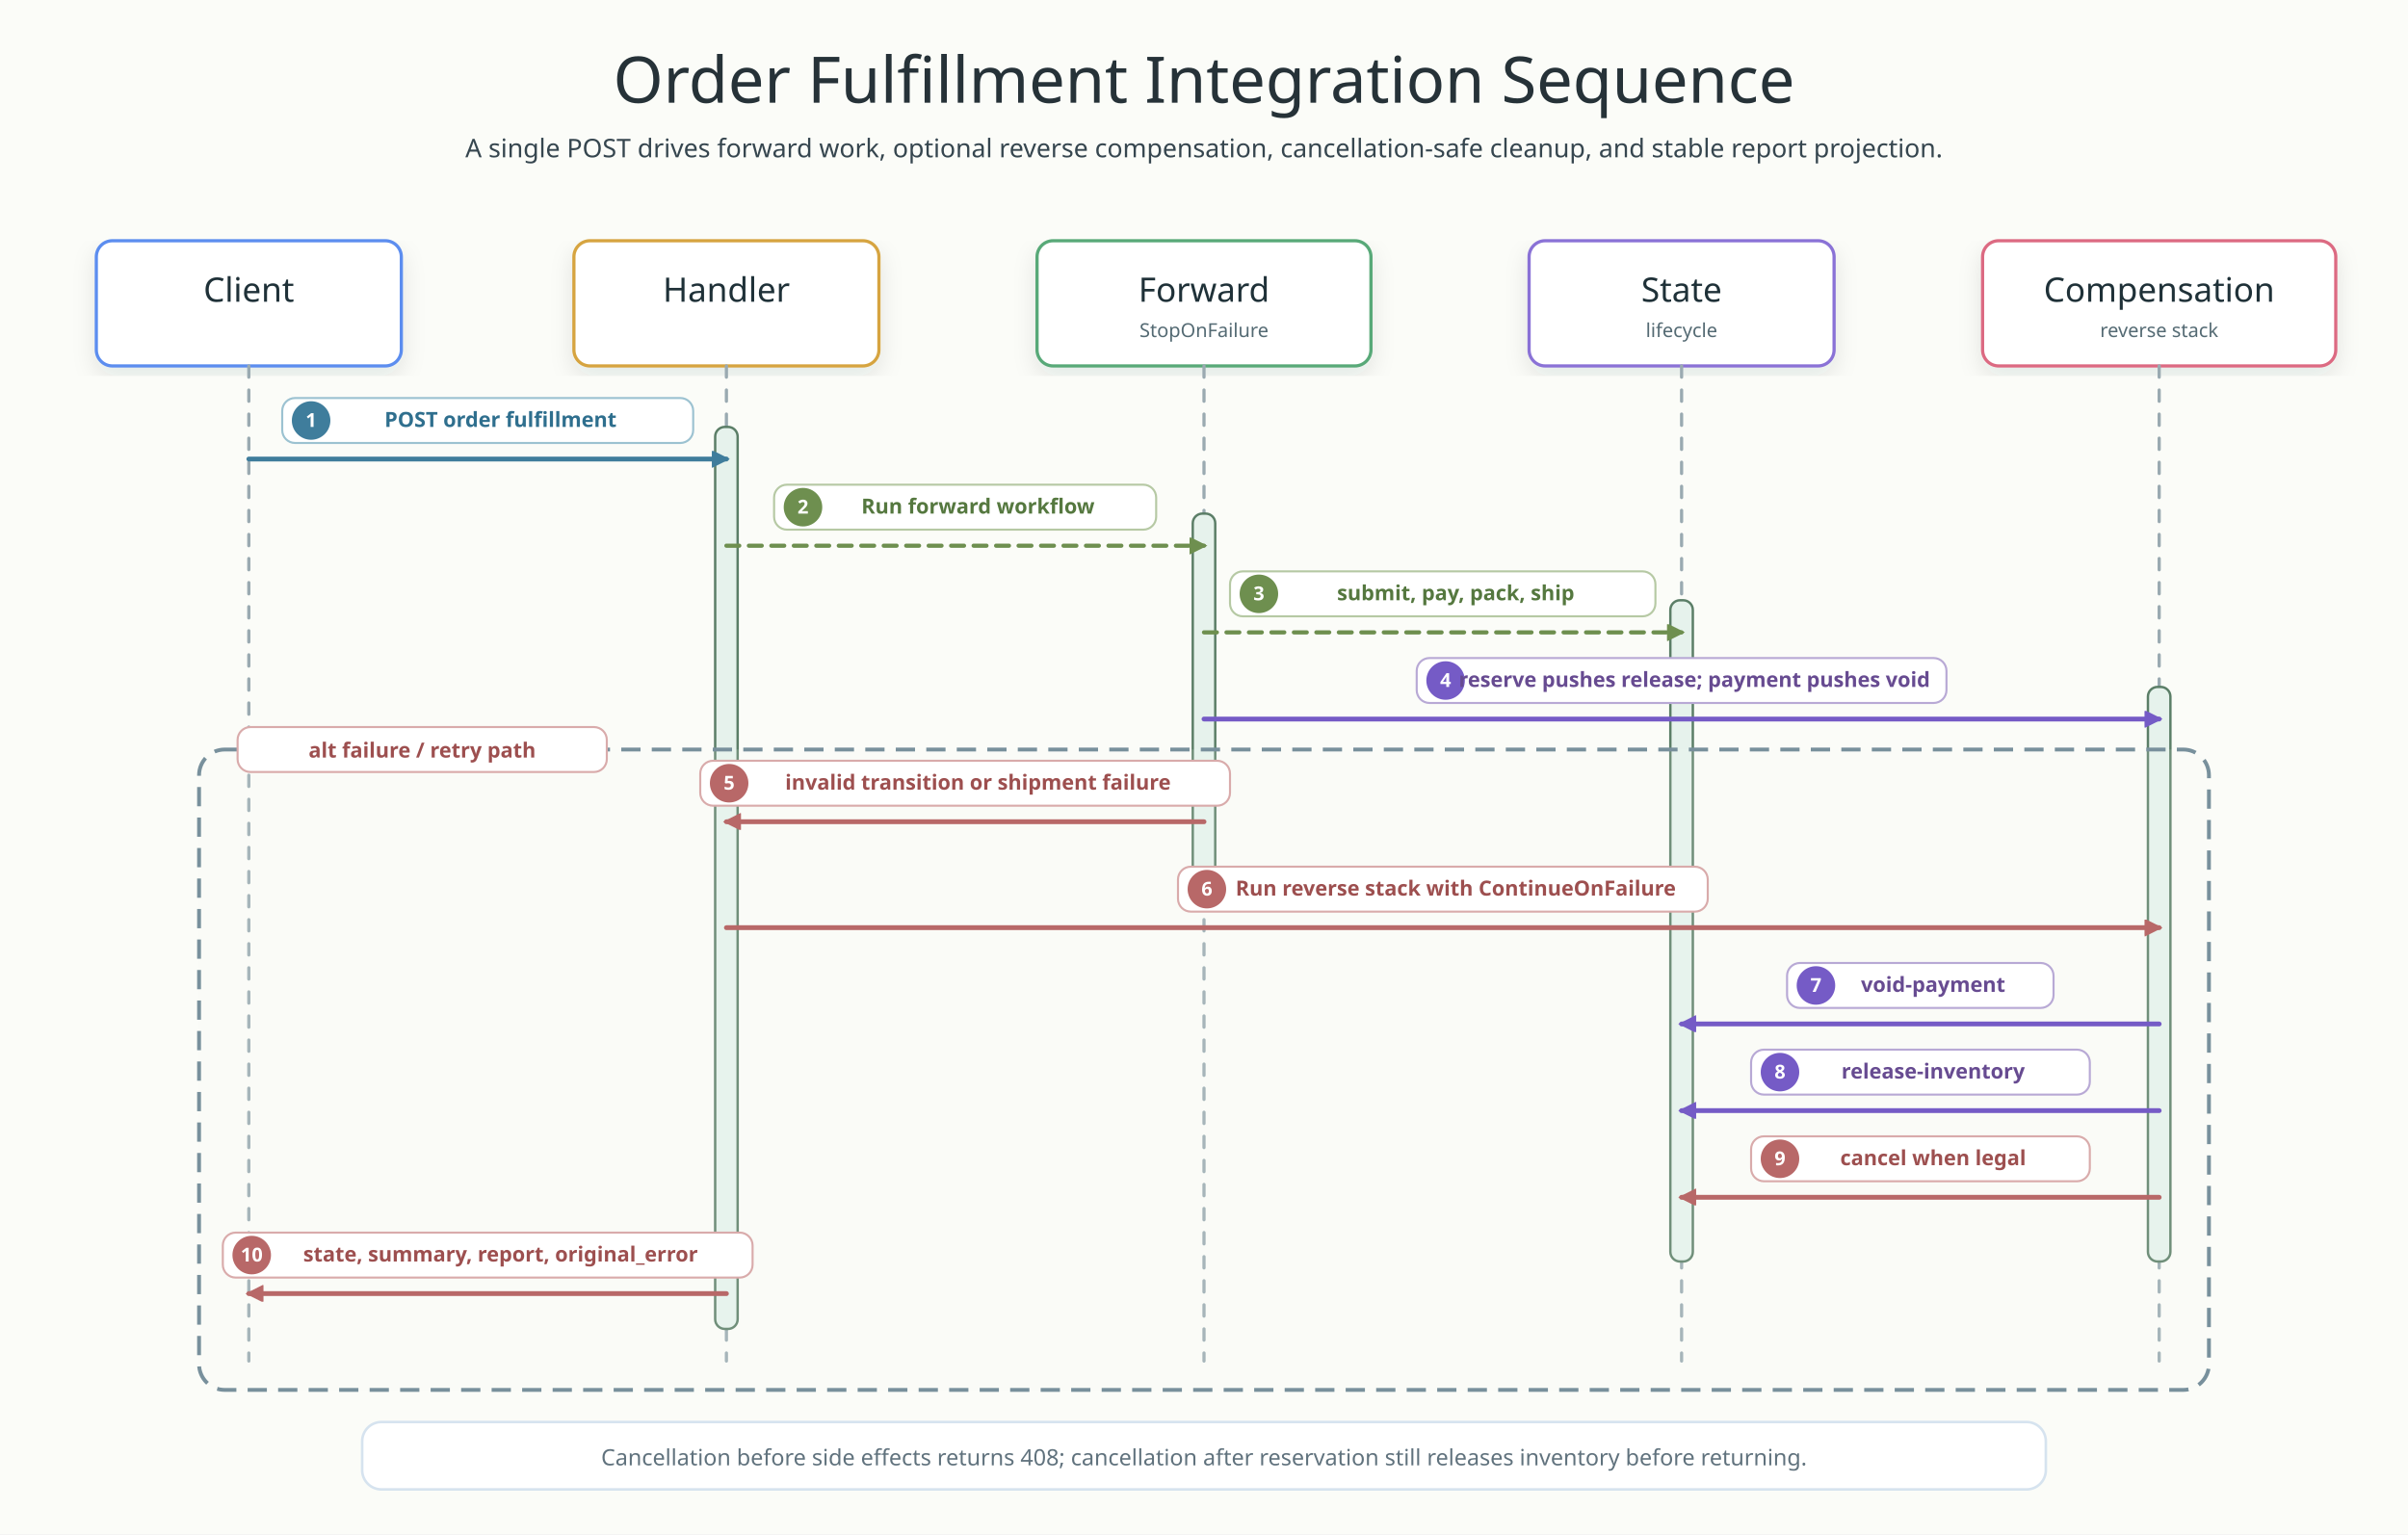
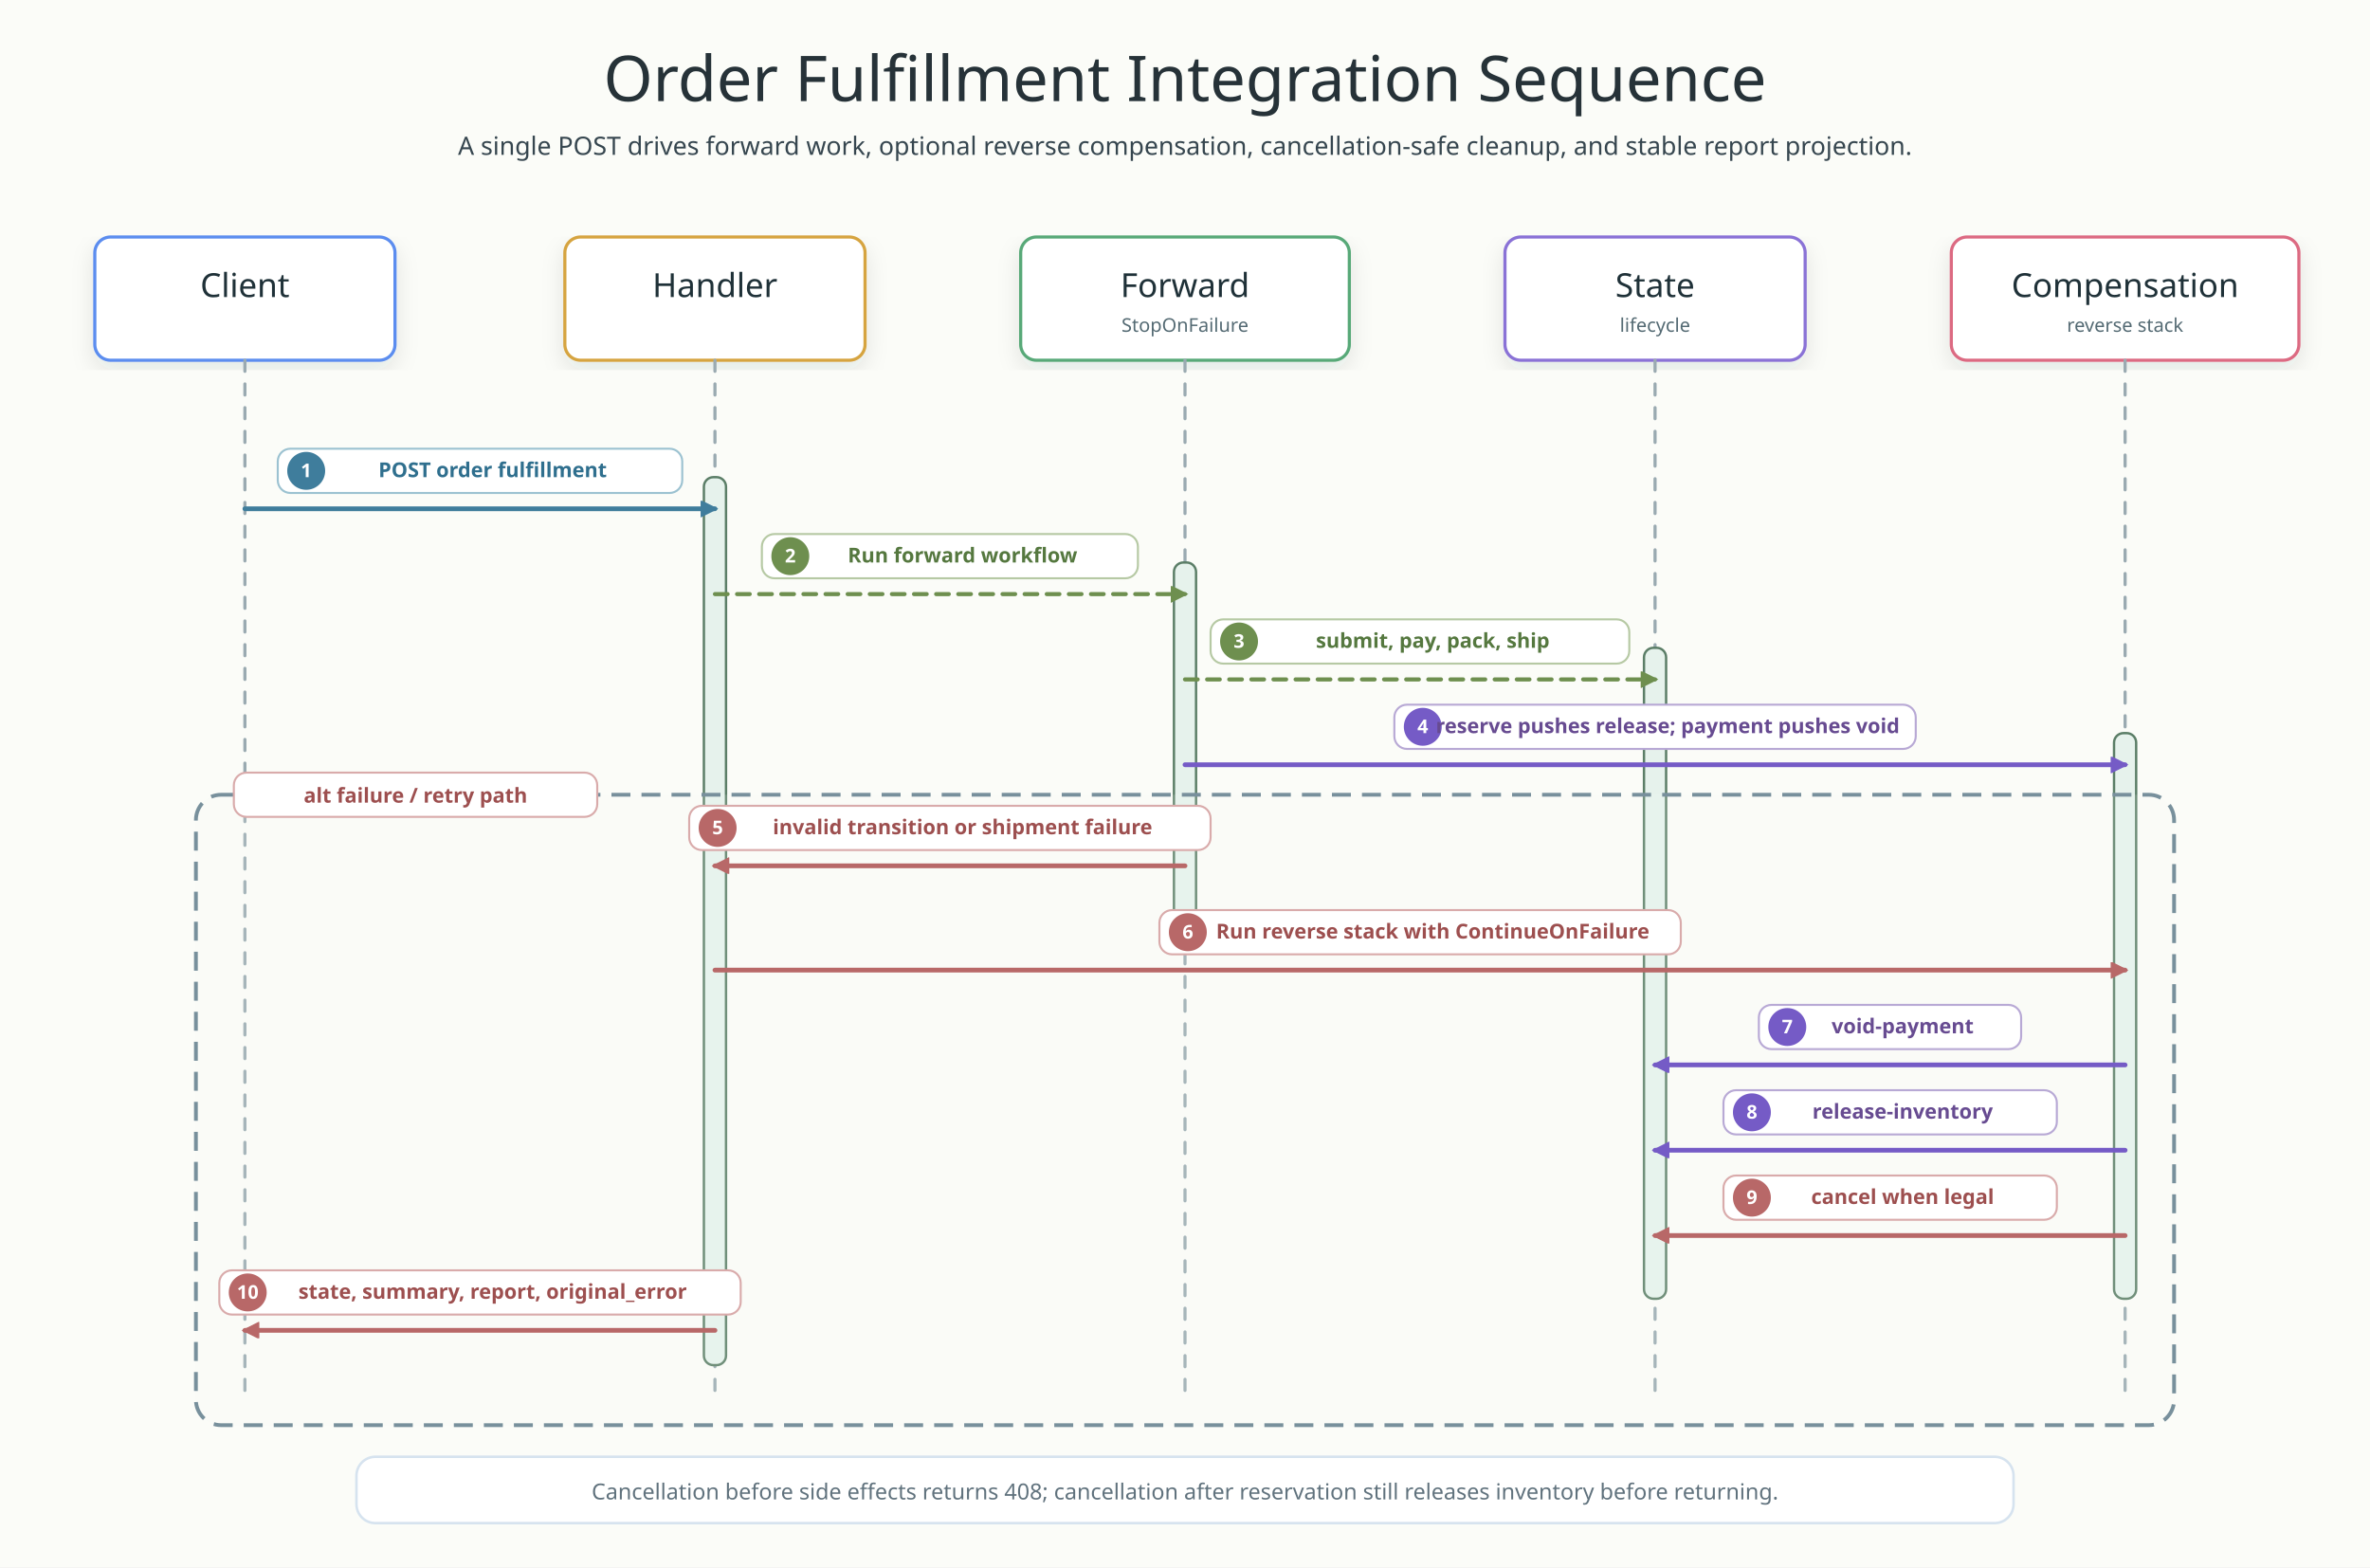
- <svg xmlns="http://www.w3.org/2000/svg" width="1500" height="956" viewBox="-60 0 1500 956" role="img" aria-labelledby="title desc">
+ <svg xmlns="http://www.w3.org/2000/svg" width="1500" height="992" viewBox="-60 0 1500 992" role="img" aria-labelledby="title desc">
  <defs>
    <filter id="shadow" x="-8%" y="-8%" width="116%" height="116%">
      <feDropShadow dx="0" dy="6" stdDeviation="7" flood-color="#203040" flood-opacity="0.10" />
    </filter>
    <marker id="arrow-call" markerWidth="13" markerHeight="13" refX="9" refY="5" orient="auto" markerUnits="userSpaceOnUse">
      <polygon points="0,0 10,5 0,10" fill="#3F7D9C" stroke="#3F7D9C" stroke-dasharray="none" style="stroke-dasharray:none" />
    </marker>
    <marker id="arrow-return" markerWidth="13" markerHeight="13" refX="9" refY="5" orient="auto" markerUnits="userSpaceOnUse">
      <polygon points="0,0 10,5 0,10" fill="#6E8F4F" stroke="#6E8F4F" stroke-dasharray="none" style="stroke-dasharray:none" />
    </marker>
    <marker id="arrow-async" markerWidth="13" markerHeight="13" refX="9" refY="5" orient="auto" markerUnits="userSpaceOnUse">
      <polygon points="0,0 10,5 0,10" fill="#755BC6" stroke="#755BC6" stroke-dasharray="none" style="stroke-dasharray:none" />
    </marker>
    <marker id="arrow-fail" markerWidth="13" markerHeight="13" refX="9" refY="5" orient="auto" markerUnits="userSpaceOnUse">
      <polygon points="0,0 10,5 0,10" fill="#B86868" stroke="#B86868" stroke-dasharray="none" style="stroke-dasharray:none" />
    </marker>
    <style>
      @font-face { font-family: 'Architects Daughter'; src: url('file:///Users/debop/Library/Fonts/ArchitectsDaughter-Regular.ttf') format('truetype'); }
      @font-face { font-family: 'Comic Mono'; src: url('file:///Users/debop/Library/Fonts/ComicMono.ttf') format('truetype'); }
      .canvas{fill:#fbfcf8}.title{font-family:'Architects Daughter';font-size:40px;fill:#263238}.subtitle,.detail,.footer{font-family:'Comic Mono';fill:#36464f}.subtitle{font-size:16px}.footer{font-size:14px;fill:#60727d}.cardTitle{font-family:'Architects Daughter';font-size:21px;fill:#1f3138}.role{font-family:'Comic Mono';font-size:12px;fill:#546a73}.card{fill:#ffffff;stroke-width:2;filter:url(#shadow)}.lifeline{stroke:#9aaab1;stroke-width:2;stroke-dasharray:7 8;stroke-linecap:round}.activation{fill:#e6f2ec;stroke:#5b7e67;stroke-width:1.5}.call,.return,.async,.fail{fill:none;stroke-width:3;stroke-linecap:round;stroke-linejoin:round}.call{stroke:#3F7D9C;marker-end:url(#arrow-call)}.return{stroke:#6E8F4F;stroke-width:2.6;stroke-dasharray:8 6;marker-end:url(#arrow-return)}.async{stroke:#755BC6;marker-end:url(#arrow-async)}.fail{stroke:#B86868;marker-end:url(#arrow-fail)}.alt{fill:#eef7f0;fill-opacity:.14;stroke:#78909c;stroke-width:2.4;stroke-dasharray:12 7}.label{fill:#ffffff;stroke:#d7e0e4;stroke-width:1.3}.callLabel{stroke:#9cc2d1}.returnLabel{stroke:#b6c9a4}.asyncLabel{stroke:#b8a9d5}.failLabel{stroke:#d9abab}.badgeText,.msg{font-family:'Comic Mono';font-size:12px;font-weight:700}.msg{font-size:13px}.callText{fill:#2f6f8e}.returnText{fill:#55783F}.asyncText{fill:#674b91}.failText{fill:#9d4f4f}
    </style>
  </defs>
-   <rect class="canvas" x="-60" y="0" width="1500" height="956" />
+   <rect class="canvas" x="-60" y="0" width="1500" height="992" />
  <text class="title" x="690" y="64" text-anchor="middle">Order Fulfillment Integration Sequence</text>
  <text class="subtitle" x="690" y="98" text-anchor="middle">A single POST drives forward work, optional reverse compensation, cancellation-safe cleanup, and stable report projection.</text>
  <g id="participant-1">
    <rect class="card" x="0" y="150" width="190" height="78" rx="10" fill="#E8F3FF" stroke="#5B8DEF" />
    <text class="cardTitle" x="95" y="188" text-anchor="middle">Client</text>
    <text class="role" x="95" y="210" text-anchor="middle" />
-     <line class="lifeline" x1="95" y1="228" x2="95" y2="848" />
+     <line class="lifeline" x1="95" y1="228" x2="95" y2="884" />
  </g>
  <g id="participant-2">
    <rect class="card" x="297.5" y="150" width="190" height="78" rx="10" fill="#FFF3D9" stroke="#D6A441" />
    <text class="cardTitle" x="392.5" y="188" text-anchor="middle">Handler</text>
    <text class="role" x="392.5" y="210" text-anchor="middle" />
-     <line class="lifeline" x1="392.5" y1="228" x2="392.5" y2="848" />
+     <line class="lifeline" x1="392.5" y1="228" x2="392.5" y2="884" />
  </g>
  <g id="participant-3">
    <rect class="card" x="586" y="150" width="208" height="78" rx="10" fill="#EAF7EF" stroke="#58A978" />
    <text class="cardTitle" x="690" y="188" text-anchor="middle">Forward</text>
    <text class="role" x="690" y="210" text-anchor="middle">StopOnFailure</text>
-     <line class="lifeline" x1="690" y1="228" x2="690" y2="848" />
+     <line class="lifeline" x1="690" y1="228" x2="690" y2="884" />
  </g>
  <g id="participant-4">
    <rect class="card" x="892.5" y="150" width="190" height="78" rx="10" fill="#F1ECFF" stroke="#8A72D6" />
    <text class="cardTitle" x="987.5" y="188" text-anchor="middle">State</text>
    <text class="role" x="987.5" y="210" text-anchor="middle">lifecycle</text>
-     <line class="lifeline" x1="987.5" y1="228" x2="987.5" y2="848" />
+     <line class="lifeline" x1="987.5" y1="228" x2="987.5" y2="884" />
  </g>
  <g id="participant-5">
    <rect class="card" x="1175" y="150" width="220" height="78" rx="10" fill="#FDECEF" stroke="#DC6B82" />
    <text class="cardTitle" x="1285" y="188" text-anchor="middle">Compensation</text>
    <text class="role" x="1285" y="210" text-anchor="middle">reverse stack</text>
-     <line class="lifeline" x1="1285" y1="228" x2="1285" y2="848" />
+     <line class="lifeline" x1="1285" y1="228" x2="1285" y2="884" />
  </g>
-   <rect class="activation" x="385.5" y="266" width="14" height="562" rx="6" />
-   <rect class="activation" x="683" y="320" width="14" height="232" rx="6" />
-   <rect class="activation" x="980.5" y="374" width="14" height="412" rx="6" />
-   <rect class="activation" x="1278" y="428" width="14" height="358" rx="6" />
-   <rect class="alt" x="64" y="467" width="1252" height="399" rx="16" />
-   <rect class="label failLabel" x="88" y="453" width="230" height="28" rx="8" />
-   <text class="msg failText" x="203" y="472" text-anchor="middle">alt failure / retry path</text>
+   <rect class="activation" x="385.5" y="302" width="14" height="562" rx="6" />
+   <rect class="activation" x="683" y="356" width="14" height="232" rx="6" />
+   <rect class="activation" x="980.5" y="410" width="14" height="412" rx="6" />
+   <rect class="activation" x="1278" y="464" width="14" height="358" rx="6" />
+   <rect class="alt" x="64" y="503" width="1252" height="399" rx="16" />
+   <rect class="label failLabel" x="88" y="489" width="230" height="28" rx="8" />
+   <text class="msg failText" x="203" y="508" text-anchor="middle">alt failure / retry path</text>
  <g id="message-1">
-     <rect class="label callLabel" x="115.8" y="248" width="256" height="28" rx="8" />
-     <circle cx="133.8" cy="262" r="12" fill="#3F7D9C" />
-     <text class="badgeText" x="133.8" y="266" text-anchor="middle" fill="#fff">1</text>
-     <text class="msg callText" x="251.8" y="266" text-anchor="middle">POST order fulfillment</text>
-     <path class="call" d="M 95 286 H 392.5" />
+     <rect class="label callLabel" x="115.8" y="284" width="256" height="28" rx="8" />
+     <circle cx="133.8" cy="298" r="12" fill="#3F7D9C" />
+     <text class="badgeText" x="133.8" y="302" text-anchor="middle" fill="#fff">1</text>
+     <text class="msg callText" x="251.8" y="302" text-anchor="middle">POST order fulfillment</text>
+     <path class="call" d="M 95 322 H 392.5" />
  </g>
  <g id="message-2">
-     <rect class="label returnLabel" x="422.2" y="302" width="238" height="28" rx="8" />
-     <circle cx="440.2" cy="316" r="12" fill="#6E8F4F" />
-     <text class="badgeText" x="440.2" y="320" text-anchor="middle" fill="#fff">2</text>
-     <text class="msg returnText" x="549.2" y="320" text-anchor="middle">Run forward workflow</text>
-     <path class="return" d="M 392.5 340 H 690" />
+     <rect class="label returnLabel" x="422.2" y="338" width="238" height="28" rx="8" />
+     <circle cx="440.2" cy="352" r="12" fill="#6E8F4F" />
+     <text class="badgeText" x="440.2" y="356" text-anchor="middle" fill="#fff">2</text>
+     <text class="msg returnText" x="549.2" y="356" text-anchor="middle">Run forward workflow</text>
+     <path class="return" d="M 392.5 376 H 690" />
  </g>
  <g id="message-3">
-     <rect class="label returnLabel" x="706.2" y="356" width="265" height="28" rx="8" />
-     <circle cx="724.2" cy="370" r="12" fill="#6E8F4F" />
-     <text class="badgeText" x="724.2" y="374" text-anchor="middle" fill="#fff">3</text>
-     <text class="msg returnText" x="846.8" y="374" text-anchor="middle">submit, pay, pack, ship</text>
-     <path class="return" d="M 690 394 H 987.5" />
+     <rect class="label returnLabel" x="706.2" y="392" width="265" height="28" rx="8" />
+     <circle cx="724.2" cy="406" r="12" fill="#6E8F4F" />
+     <text class="badgeText" x="724.2" y="410" text-anchor="middle" fill="#fff">3</text>
+     <text class="msg returnText" x="846.8" y="410" text-anchor="middle">submit, pay, pack, ship</text>
+     <path class="return" d="M 690 430 H 987.5" />
  </g>
  <g id="message-4">
-     <rect class="label asyncLabel" x="822.5" y="410" width="330" height="28" rx="8" />
-     <circle cx="840.5" cy="424" r="12" fill="#755BC6" />
-     <text class="badgeText" x="840.5" y="428" text-anchor="middle" fill="#fff">4</text>
-     <text class="msg asyncText" x="995.5" y="428" text-anchor="middle">reserve pushes release; payment pushes void</text>
-     <path class="async" d="M 690 448 H 1285" />
+     <rect class="label asyncLabel" x="822.5" y="446" width="330" height="28" rx="8" />
+     <circle cx="840.5" cy="460" r="12" fill="#755BC6" />
+     <text class="badgeText" x="840.5" y="464" text-anchor="middle" fill="#fff">4</text>
+     <text class="msg asyncText" x="995.5" y="464" text-anchor="middle">reserve pushes release; payment pushes void</text>
+     <path class="async" d="M 690 484 H 1285" />
  </g>
  <g id="message-5">
-     <rect class="label failLabel" x="376.2" y="474" width="330" height="28" rx="8" />
-     <circle cx="394.2" cy="488" r="12" fill="#B86868" />
-     <text class="badgeText" x="394.2" y="492" text-anchor="middle" fill="#fff">5</text>
-     <text class="msg failText" x="549.2" y="492" text-anchor="middle">invalid transition or shipment failure</text>
-     <path class="fail" d="M 690 512 H 392.5" />
+     <rect class="label failLabel" x="376.2" y="510" width="330" height="28" rx="8" />
+     <circle cx="394.2" cy="524" r="12" fill="#B86868" />
+     <text class="badgeText" x="394.2" y="528" text-anchor="middle" fill="#fff">5</text>
+     <text class="msg failText" x="549.2" y="528" text-anchor="middle">invalid transition or shipment failure</text>
+     <path class="fail" d="M 690 548 H 392.5" />
  </g>
  <g id="message-6">
-     <rect class="label failLabel" x="673.8" y="540" width="330" height="28" rx="8" />
-     <circle cx="691.8" cy="554" r="12" fill="#B86868" />
-     <text class="badgeText" x="691.8" y="558" text-anchor="middle" fill="#fff">6</text>
-     <text class="msg failText" x="846.8" y="558" text-anchor="middle">Run reverse stack with ContinueOnFailure</text>
-     <path class="fail" d="M 392.5 578 H 1285" />
+     <rect class="label failLabel" x="673.8" y="576" width="330" height="28" rx="8" />
+     <circle cx="691.8" cy="590" r="12" fill="#B86868" />
+     <text class="badgeText" x="691.8" y="594" text-anchor="middle" fill="#fff">6</text>
+     <text class="msg failText" x="846.8" y="594" text-anchor="middle">Run reverse stack with ContinueOnFailure</text>
+     <path class="fail" d="M 392.5 614 H 1285" />
  </g>
  <g id="message-7">
-     <rect class="label asyncLabel" x="1053.2" y="600" width="166" height="28" rx="8" />
-     <circle cx="1071.2" cy="614" r="12" fill="#755BC6" />
-     <text class="badgeText" x="1071.2" y="618" text-anchor="middle" fill="#fff">7</text>
-     <text class="msg asyncText" x="1144.2" y="618" text-anchor="middle">void-payment</text>
-     <path class="async" d="M 1285 638 H 987.5" />
+     <rect class="label asyncLabel" x="1053.2" y="636" width="166" height="28" rx="8" />
+     <circle cx="1071.2" cy="650" r="12" fill="#755BC6" />
+     <text class="badgeText" x="1071.2" y="654" text-anchor="middle" fill="#fff">7</text>
+     <text class="msg asyncText" x="1144.2" y="654" text-anchor="middle">void-payment</text>
+     <path class="async" d="M 1285 674 H 987.5" />
  </g>
  <g id="message-8">
-     <rect class="label asyncLabel" x="1030.8" y="654" width="211" height="28" rx="8" />
-     <circle cx="1048.8" cy="668" r="12" fill="#755BC6" />
-     <text class="badgeText" x="1048.8" y="672" text-anchor="middle" fill="#fff">8</text>
-     <text class="msg asyncText" x="1144.2" y="672" text-anchor="middle">release-inventory</text>
-     <path class="async" d="M 1285 692 H 987.5" />
+     <rect class="label asyncLabel" x="1030.8" y="690" width="211" height="28" rx="8" />
+     <circle cx="1048.8" cy="704" r="12" fill="#755BC6" />
+     <text class="badgeText" x="1048.8" y="708" text-anchor="middle" fill="#fff">8</text>
+     <text class="msg asyncText" x="1144.2" y="708" text-anchor="middle">release-inventory</text>
+     <path class="async" d="M 1285 728 H 987.5" />
  </g>
  <g id="message-9">
-     <rect class="label failLabel" x="1030.8" y="708" width="211" height="28" rx="8" />
-     <circle cx="1048.8" cy="722" r="12" fill="#B86868" />
-     <text class="badgeText" x="1048.8" y="726" text-anchor="middle" fill="#fff">9</text>
-     <text class="msg failText" x="1144.2" y="726" text-anchor="middle">cancel when legal</text>
-     <path class="fail" d="M 1285 746 H 987.5" />
+     <rect class="label failLabel" x="1030.8" y="744" width="211" height="28" rx="8" />
+     <circle cx="1048.8" cy="758" r="12" fill="#B86868" />
+     <text class="badgeText" x="1048.8" y="762" text-anchor="middle" fill="#fff">9</text>
+     <text class="msg failText" x="1144.2" y="762" text-anchor="middle">cancel when legal</text>
+     <path class="fail" d="M 1285 782 H 987.5" />
  </g>
  <g id="message-10">
-     <rect class="label failLabel" x="78.8" y="768" width="330" height="28" rx="8" />
-     <circle cx="96.8" cy="782" r="12" fill="#B86868" />
-     <text class="badgeText" x="96.8" y="786" text-anchor="middle" fill="#fff">10</text>
-     <text class="msg failText" x="251.8" y="786" text-anchor="middle">state, summary, report, original_error</text>
-     <path class="fail" d="M 392.5 806 H 95" />
+     <rect class="label failLabel" x="78.8" y="804" width="330" height="28" rx="8" />
+     <circle cx="96.8" cy="818" r="12" fill="#B86868" />
+     <text class="badgeText" x="96.8" y="822" text-anchor="middle" fill="#fff">10</text>
+     <text class="msg failText" x="251.8" y="822" text-anchor="middle">state, summary, report, original_error</text>
+     <path class="fail" d="M 392.5 842 H 95" />
  </g>
  <g>
-     <rect x="165.6" y="886" width="1048.8" height="42" rx="12" fill="#ffffff" stroke="#D6E3EF" stroke-width="1.6" />
-     <text class="footer" x="690" y="913" text-anchor="middle">Cancellation before side effects returns 408; cancellation after reservation still releases inventory before returning.</text>
+     <rect x="165.6" y="922" width="1048.8" height="42" rx="12" fill="#ffffff" stroke="#D6E3EF" stroke-width="1.6" />
+     <text class="footer" x="690" y="949" text-anchor="middle">Cancellation before side effects returns 408; cancellation after reservation still releases inventory before returning.</text>
  </g>
</svg>
